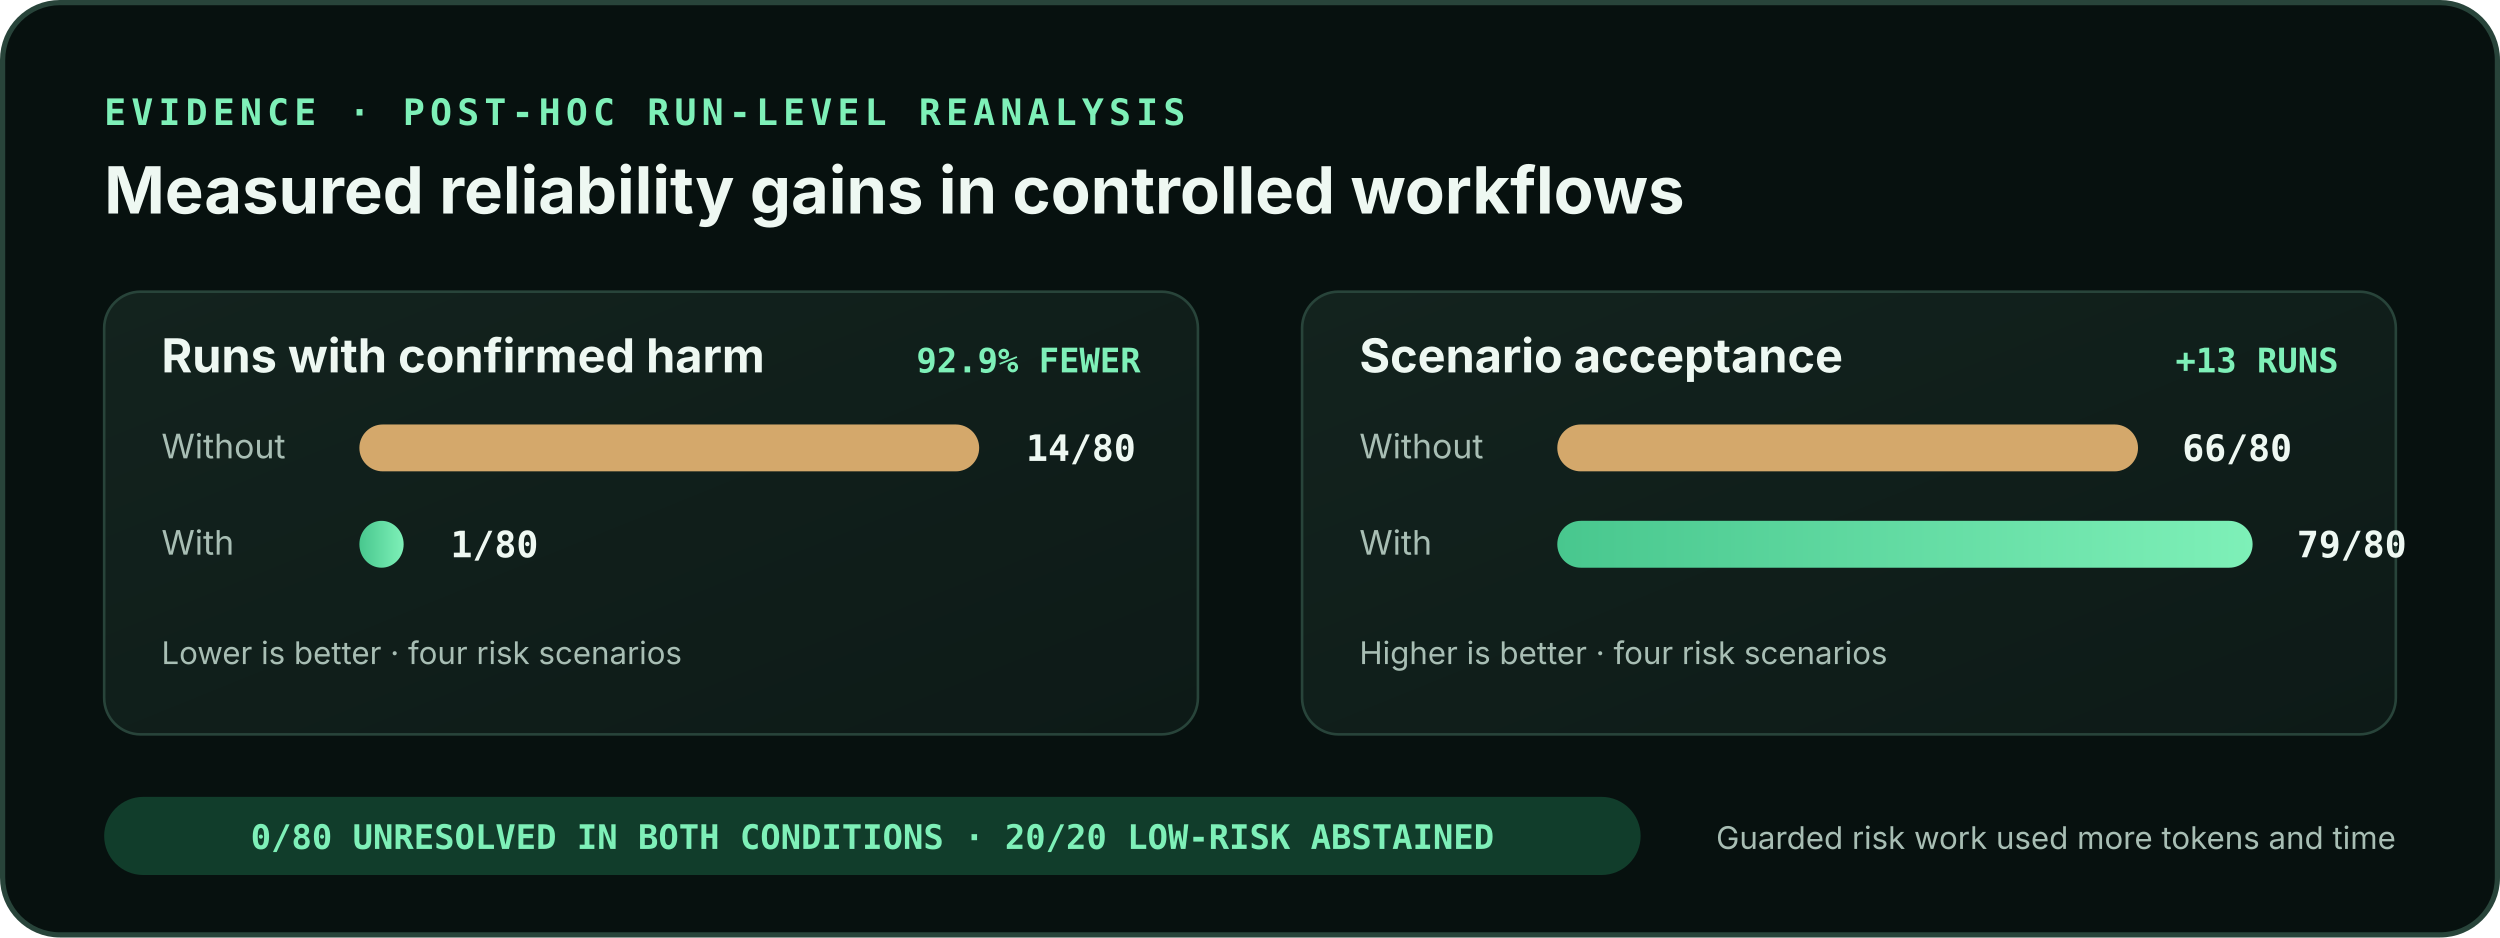
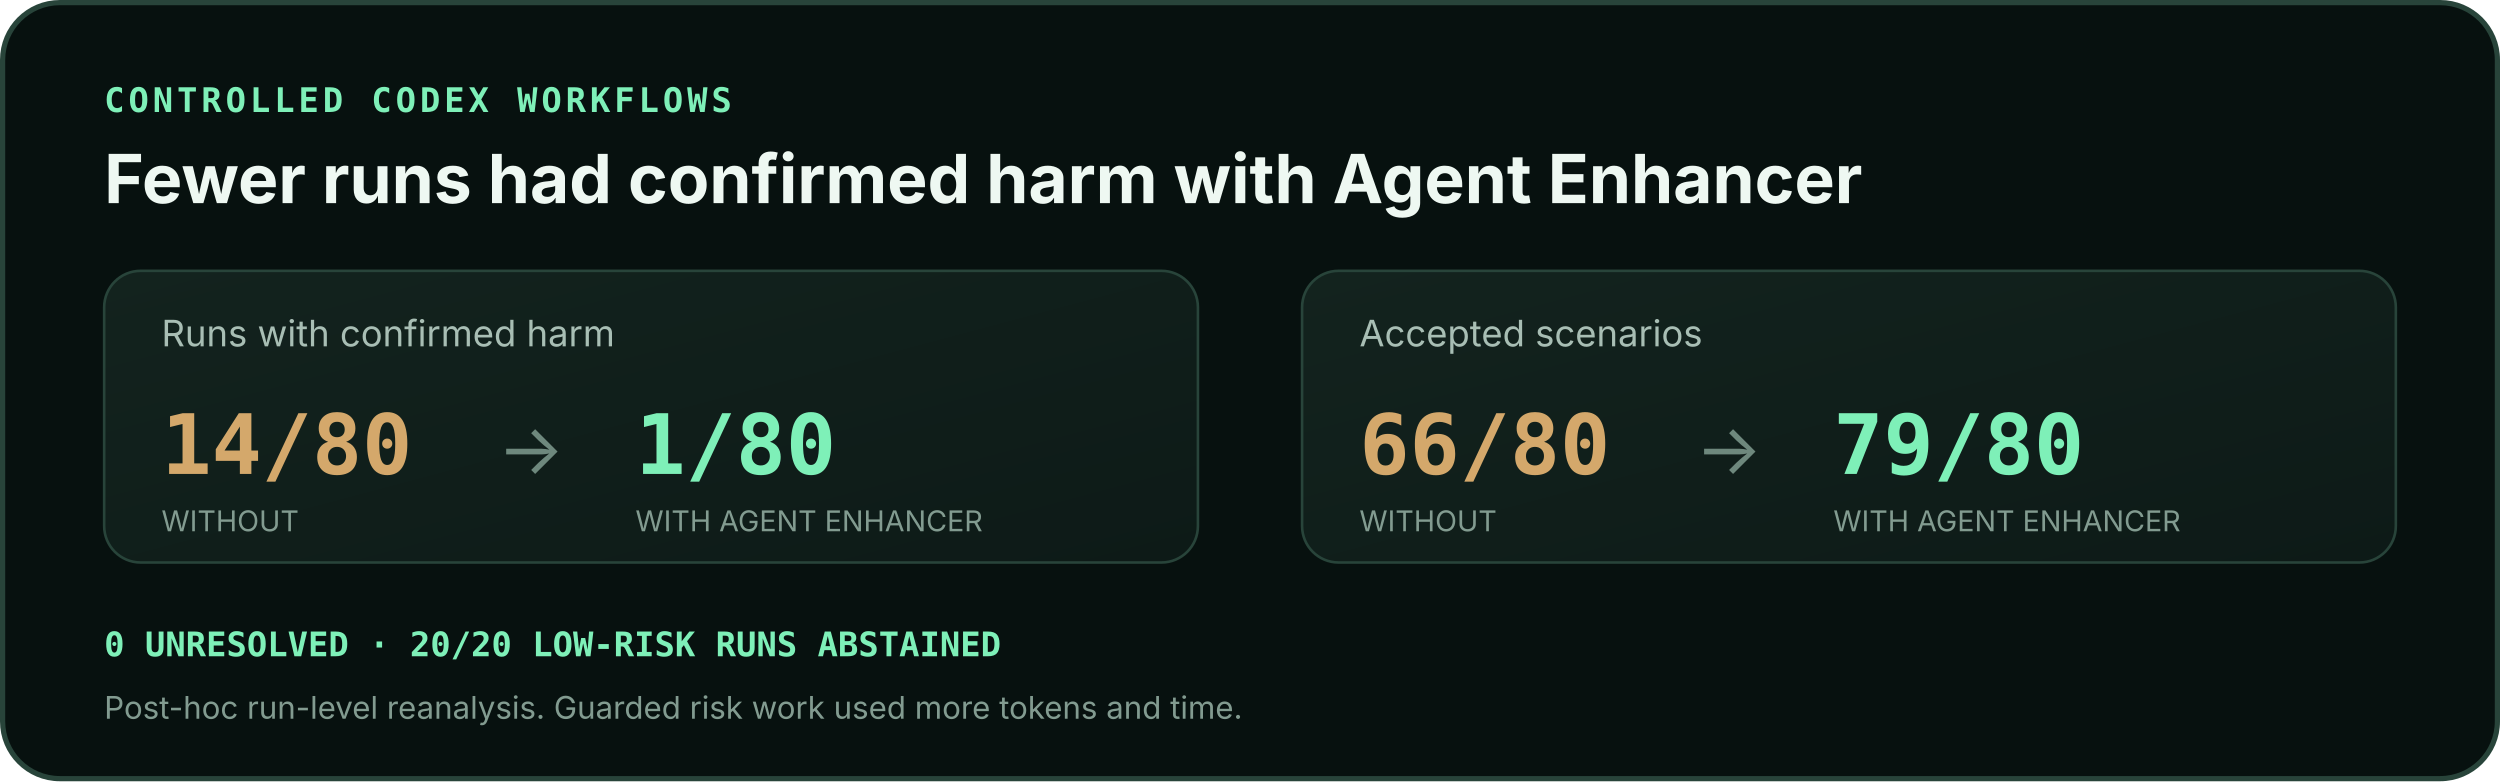
- <svg xmlns="http://www.w3.org/2000/svg" width="960" height="360" viewBox="0 0 960 360" role="img" aria-labelledby="title description">
+ <svg xmlns="http://www.w3.org/2000/svg" width="960" height="300" viewBox="0 0 960 300" role="img" aria-labelledby="title description">
  <defs>
    <linearGradient id="panel" x1="0" y1="0" x2="1" y2="1">
      <stop offset="0" stop-color="#13231e" />
      <stop offset="1" stop-color="#0d1a17" />
    </linearGradient>
-     <linearGradient id="guarded" x1="0" y1="0" x2="1" y2="0">
-       <stop offset="0" stop-color="#48c78e" />
-       <stop offset="1" stop-color="#7ef0b8" />
-     </linearGradient>
  </defs>
-   <rect x="1" y="1" width="958" height="358" rx="22" fill="#07110f" stroke="#28443a" stroke-width="2" />
-   <text x="40" y="48" fill="#7ef0b8" font-family="ui-monospace, SFMono-Regular, Menlo, monospace" font-size="14" font-weight="700" letter-spacing="2">EVIDENCE · POST-HOC RUN-LEVEL REANALYSIS</text>
-   <text x="40" y="82" fill="#eef8f2" font-family="Inter, ui-sans-serif, system-ui, sans-serif" font-size="25" font-weight="700">Measured reliability gains in controlled workflows</text>
-   <g transform="translate(40 112)">
-     <rect width="420" height="170" rx="14" fill="url(#panel)" stroke="#28443a" />
-     <text x="22" y="31" fill="#eef8f2" font-family="Inter, ui-sans-serif, system-ui, sans-serif" font-size="18" font-weight="700">Runs with confirmed harm</text>
-     <text x="398" y="31" fill="#7ef0b8" text-anchor="end" font-family="ui-monospace, SFMono-Regular, Menlo, monospace" font-size="13" font-weight="700">92.9% FEWER</text>
-     <text x="22" y="64" fill="#a8beb4" font-family="Inter, ui-sans-serif, system-ui, sans-serif" font-size="13">Without</text>
-     <rect x="98" y="51" width="238" height="18" rx="9" fill="#d4a86b" />
-     <text x="354" y="65" fill="#eef8f2" font-family="ui-monospace, SFMono-Regular, Menlo, monospace" font-size="14" font-weight="700">14/80</text>
-     <text x="22" y="101" fill="#a8beb4" font-family="Inter, ui-sans-serif, system-ui, sans-serif" font-size="13">With</text>
-     <rect x="98" y="88" width="17" height="18" rx="9" fill="url(#guarded)" />
-     <text x="133" y="102" fill="#eef8f2" font-family="ui-monospace, SFMono-Regular, Menlo, monospace" font-size="14" font-weight="700">1/80</text>
-     <text x="22" y="143" fill="#a8beb4" font-family="Inter, ui-sans-serif, system-ui, sans-serif" font-size="12">Lower is better · four risk scenarios</text>
+   <rect x="1" y="1" width="958" height="298" rx="22" fill="#07110f" stroke="#28443a" stroke-width="2" />
+   <text x="40" y="43" fill="#7ef0b8" font-family="ui-monospace, SFMono-Regular, Menlo, monospace" font-size="13" font-weight="700" letter-spacing="1.5">CONTROLLED CODEX WORKFLOWS</text>
+   <text x="40" y="78" fill="#eef8f2" font-family="Inter, ui-sans-serif, system-ui, sans-serif" font-size="26" font-weight="700">Fewer runs had confirmed harm with Agent Enhancer</text>
+   <g transform="translate(40 104)">
+     <rect width="420" height="112" rx="14" fill="url(#panel)" stroke="#28443a" />
+     <text x="22" y="29" fill="#a8beb4" font-family="Inter, ui-sans-serif, system-ui, sans-serif" font-size="14">Runs with confirmed harm</text>
+     <text x="22" y="78" fill="#d4a86b" font-family="ui-monospace, SFMono-Regular, Menlo, monospace" font-size="32" font-weight="700">14/80</text>
+     <text x="151" y="78" fill="#6e887d" font-family="Inter, ui-sans-serif, system-ui, sans-serif" font-size="27">→</text>
+     <text x="204" y="78" fill="#7ef0b8" font-family="ui-monospace, SFMono-Regular, Menlo, monospace" font-size="32" font-weight="700">1/80</text>
+     <text x="22" y="100" fill="#829b90" font-family="Inter, ui-sans-serif, system-ui, sans-serif" font-size="11">WITHOUT</text>
+     <text x="204" y="100" fill="#829b90" font-family="Inter, ui-sans-serif, system-ui, sans-serif" font-size="11">WITH AGENT ENHANCER</text>
  </g>
-   <g transform="translate(500 112)">
-     <rect width="420" height="170" rx="14" fill="url(#panel)" stroke="#28443a" />
-     <text x="22" y="31" fill="#eef8f2" font-family="Inter, ui-sans-serif, system-ui, sans-serif" font-size="18" font-weight="700">Scenario acceptance</text>
-     <text x="398" y="31" fill="#7ef0b8" text-anchor="end" font-family="ui-monospace, SFMono-Regular, Menlo, monospace" font-size="13" font-weight="700">+13 RUNS</text>
-     <text x="22" y="64" fill="#a8beb4" font-family="Inter, ui-sans-serif, system-ui, sans-serif" font-size="13">Without</text>
-     <rect x="98" y="51" width="223" height="18" rx="9" fill="#d4a86b" />
-     <text x="338" y="65" fill="#eef8f2" font-family="ui-monospace, SFMono-Regular, Menlo, monospace" font-size="14" font-weight="700">66/80</text>
-     <text x="22" y="101" fill="#a8beb4" font-family="Inter, ui-sans-serif, system-ui, sans-serif" font-size="13">With</text>
-     <rect x="98" y="88" width="267" height="18" rx="9" fill="url(#guarded)" />
-     <text x="382" y="102" fill="#eef8f2" font-family="ui-monospace, SFMono-Regular, Menlo, monospace" font-size="14" font-weight="700">79/80</text>
-     <text x="22" y="143" fill="#a8beb4" font-family="Inter, ui-sans-serif, system-ui, sans-serif" font-size="12">Higher is better · four risk scenarios</text>
+   <g transform="translate(500 104)">
+     <rect width="420" height="112" rx="14" fill="url(#panel)" stroke="#28443a" />
+     <text x="22" y="29" fill="#a8beb4" font-family="Inter, ui-sans-serif, system-ui, sans-serif" font-size="14">Accepted scenarios</text>
+     <text x="22" y="78" fill="#d4a86b" font-family="ui-monospace, SFMono-Regular, Menlo, monospace" font-size="32" font-weight="700">66/80</text>
+     <text x="151" y="78" fill="#6e887d" font-family="Inter, ui-sans-serif, system-ui, sans-serif" font-size="27">→</text>
+     <text x="204" y="78" fill="#7ef0b8" font-family="ui-monospace, SFMono-Regular, Menlo, monospace" font-size="32" font-weight="700">79/80</text>
+     <text x="22" y="100" fill="#829b90" font-family="Inter, ui-sans-serif, system-ui, sans-serif" font-size="11">WITHOUT</text>
+     <text x="204" y="100" fill="#829b90" font-family="Inter, ui-sans-serif, system-ui, sans-serif" font-size="11">WITH AGENT ENHANCER</text>
  </g>
-   <rect x="40" y="306" width="590" height="30" rx="15" fill="#113d2b" />
-   <text x="335" y="326" fill="#7ef0b8" text-anchor="middle" font-family="ui-monospace, SFMono-Regular, Menlo, monospace" font-size="13" font-weight="700">0/80 UNRESOLVED IN BOTH CONDITIONS · 20/20 LOW-RISK ABSTAINED</text>
-   <text x="920" y="326" fill="#a8beb4" text-anchor="end" font-family="Inter, ui-sans-serif, system-ui, sans-serif" font-size="12">Guarded risk work used more tokens and time</text>
+   <text x="40" y="252" fill="#7ef0b8" font-family="ui-monospace, SFMono-Regular, Menlo, monospace" font-size="13" font-weight="700">0 UNRESOLVED · 20/20 LOW-RISK RUNS ABSTAINED</text>
+   <text x="40" y="276" fill="#829b90" font-family="Inter, ui-sans-serif, system-ui, sans-serif" font-size="12">Post-hoc run-level reanalysis. Guarded risk work used more tokens and time.</text>
</svg>
